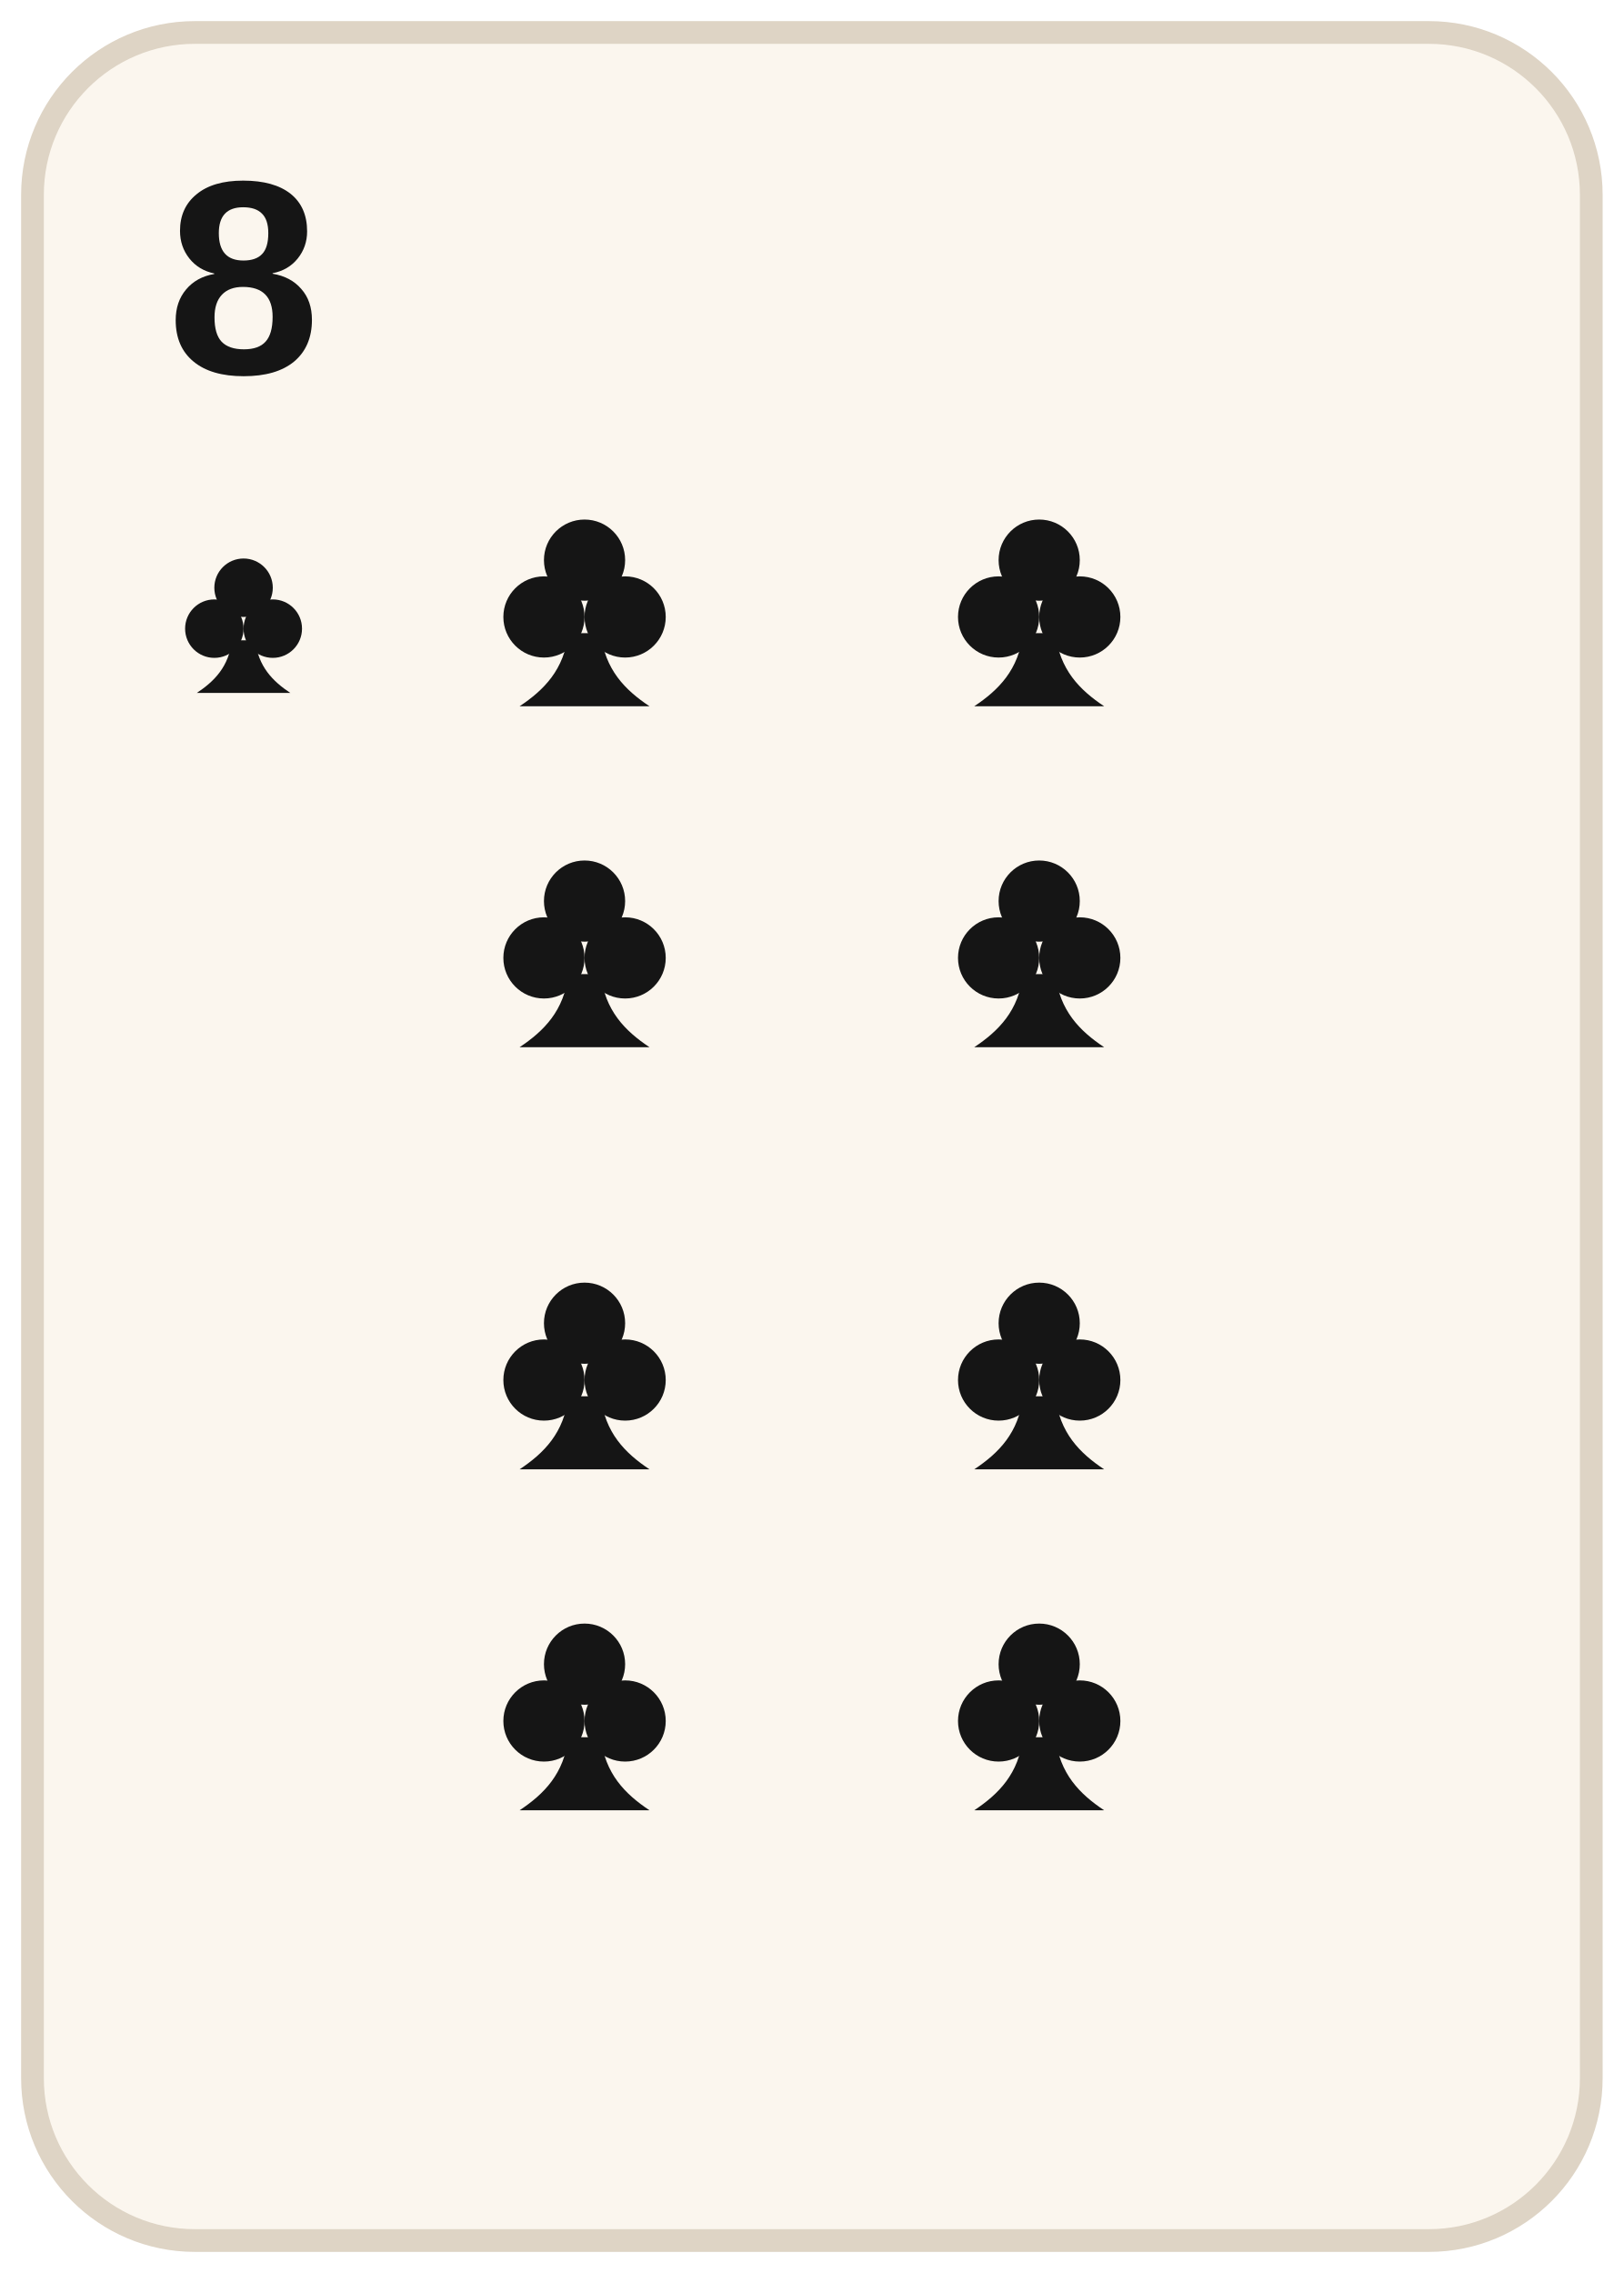
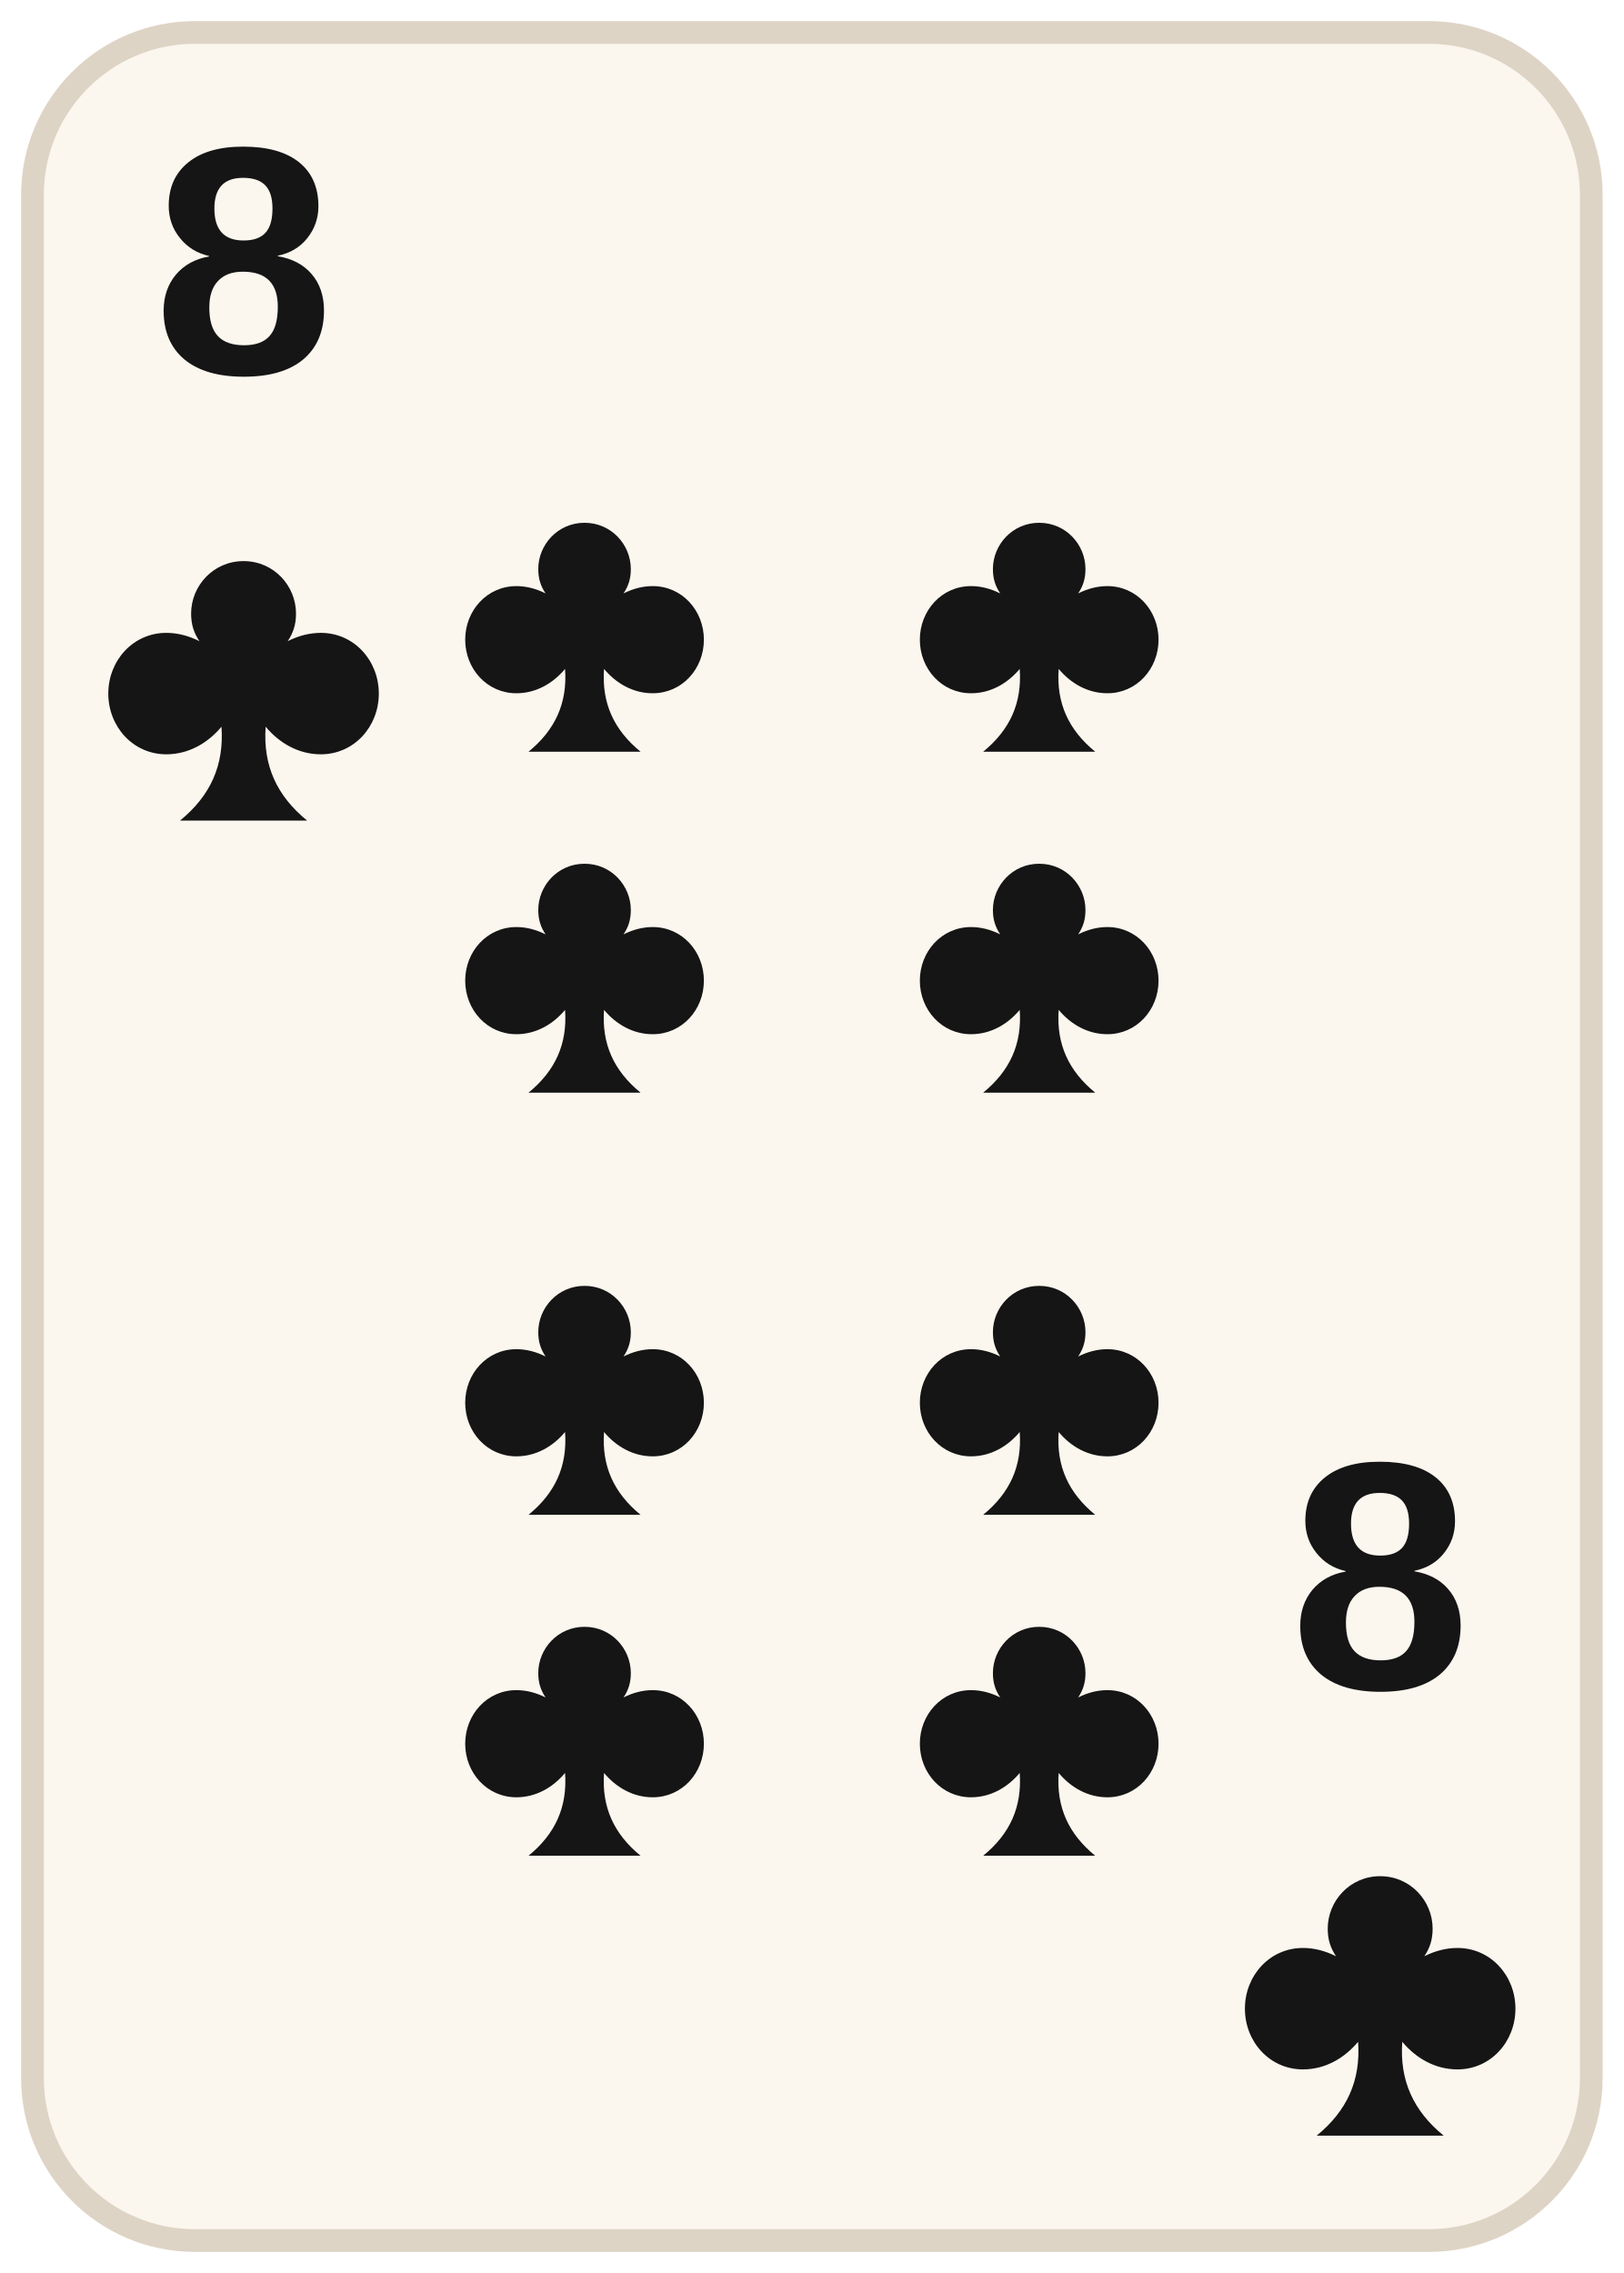
<svg xmlns="http://www.w3.org/2000/svg" viewBox="0 0 100 140" role="img" aria-label="8 of Clubs">
  <rect x="2" y="2" width="96" height="136" rx="10" fill="#fbf6ee" stroke="#ded4c5" stroke-width="1.4" />
  <g font-family="Haskoy,-apple-system,BlinkMacSystemFont,'Segoe UI',Arial,sans-serif">
-     <text x="15" y="23" fill="#151515" font-size="17" font-weight="600" text-anchor="middle">8</text>
-     <g fill="#151515" transform="translate(15 38) scale(0.18)">
-       <circle cx="0" cy="-10" r="10" />
-       <circle cx="-10" cy="4" r="10" />
-       <circle cx="10" cy="4" r="10" />
-       <path d="M-4 8c-1 9-6 14-12 18h32c-6-4-11-9-12-18Z" />
+     <text x="15" y="23" fill="#151515" font-size="20" font-weight="700" text-anchor="middle">8</text>
+     <g fill="#151515" transform="translate(15 40) scale(0.17)">
+       <path d="M0-32C-11-32-19-23-19-13c0 4 1 7 3 10-4-2-8-3-12-3-12 0-21 10-21 22s9 22 21 22c8 0 15-4 20-10 1 14-4 25-15 34h46C12 53 7 42 8 28c5 6 12 10 20 10 12 0 21-10 21-22S40-6 28-6c-4 0-8 1-12 3 2-3 3-6 3-10 0-10-8-19-19-19Z" />
    </g>
  </g>
  <g>
-     <g fill="#151515" transform="translate(36 37) scale(0.25)">
-       <circle cx="0" cy="-10" r="10" />
-       <circle cx="-10" cy="4" r="10" />
-       <circle cx="10" cy="4" r="10" />
-       <path d="M-4 8c-1 9-6 14-12 18h32c-6-4-11-9-12-18Z" />
+     <g fill="#151515" transform="translate(36 37) scale(0.15)">
+       <path d="M0-32C-11-32-19-23-19-13c0 4 1 7 3 10-4-2-8-3-12-3-12 0-21 10-21 22s9 22 21 22c8 0 15-4 20-10 1 14-4 25-15 34h46C12 53 7 42 8 28c5 6 12 10 20 10 12 0 21-10 21-22S40-6 28-6c-4 0-8 1-12 3 2-3 3-6 3-10 0-10-8-19-19-19Z" />
    </g>
-     <g fill="#151515" transform="translate(64 37) scale(0.25)">
-       <circle cx="0" cy="-10" r="10" />
-       <circle cx="-10" cy="4" r="10" />
-       <circle cx="10" cy="4" r="10" />
-       <path d="M-4 8c-1 9-6 14-12 18h32c-6-4-11-9-12-18Z" />
+     <g fill="#151515" transform="translate(64 37) scale(0.15)">
+       <path d="M0-32C-11-32-19-23-19-13c0 4 1 7 3 10-4-2-8-3-12-3-12 0-21 10-21 22s9 22 21 22c8 0 15-4 20-10 1 14-4 25-15 34h46C12 53 7 42 8 28c5 6 12 10 20 10 12 0 21-10 21-22S40-6 28-6c-4 0-8 1-12 3 2-3 3-6 3-10 0-10-8-19-19-19Z" />
    </g>
-     <g fill="#151515" transform="translate(36 58) scale(0.25)">
-       <circle cx="0" cy="-10" r="10" />
-       <circle cx="-10" cy="4" r="10" />
-       <circle cx="10" cy="4" r="10" />
-       <path d="M-4 8c-1 9-6 14-12 18h32c-6-4-11-9-12-18Z" />
+     <g fill="#151515" transform="translate(36 58) scale(0.15)">
+       <path d="M0-32C-11-32-19-23-19-13c0 4 1 7 3 10-4-2-8-3-12-3-12 0-21 10-21 22s9 22 21 22c8 0 15-4 20-10 1 14-4 25-15 34h46C12 53 7 42 8 28c5 6 12 10 20 10 12 0 21-10 21-22S40-6 28-6c-4 0-8 1-12 3 2-3 3-6 3-10 0-10-8-19-19-19Z" />
    </g>
-     <g fill="#151515" transform="translate(64 58) scale(0.25)">
-       <circle cx="0" cy="-10" r="10" />
-       <circle cx="-10" cy="4" r="10" />
-       <circle cx="10" cy="4" r="10" />
-       <path d="M-4 8c-1 9-6 14-12 18h32c-6-4-11-9-12-18Z" />
+     <g fill="#151515" transform="translate(64 58) scale(0.15)">
+       <path d="M0-32C-11-32-19-23-19-13c0 4 1 7 3 10-4-2-8-3-12-3-12 0-21 10-21 22s9 22 21 22c8 0 15-4 20-10 1 14-4 25-15 34h46C12 53 7 42 8 28c5 6 12 10 20 10 12 0 21-10 21-22S40-6 28-6c-4 0-8 1-12 3 2-3 3-6 3-10 0-10-8-19-19-19Z" />
    </g>
-     <g fill="#151515" transform="translate(36 84) scale(0.25)">
-       <circle cx="0" cy="-10" r="10" />
-       <circle cx="-10" cy="4" r="10" />
-       <circle cx="10" cy="4" r="10" />
-       <path d="M-4 8c-1 9-6 14-12 18h32c-6-4-11-9-12-18Z" />
+     <g fill="#151515" transform="translate(36 84) scale(0.15)">
+       <path d="M0-32C-11-32-19-23-19-13c0 4 1 7 3 10-4-2-8-3-12-3-12 0-21 10-21 22s9 22 21 22c8 0 15-4 20-10 1 14-4 25-15 34h46C12 53 7 42 8 28c5 6 12 10 20 10 12 0 21-10 21-22S40-6 28-6c-4 0-8 1-12 3 2-3 3-6 3-10 0-10-8-19-19-19Z" />
    </g>
-     <g fill="#151515" transform="translate(64 84) scale(0.25)">
-       <circle cx="0" cy="-10" r="10" />
-       <circle cx="-10" cy="4" r="10" />
-       <circle cx="10" cy="4" r="10" />
-       <path d="M-4 8c-1 9-6 14-12 18h32c-6-4-11-9-12-18Z" />
+     <g fill="#151515" transform="translate(64 84) scale(0.15)">
+       <path d="M0-32C-11-32-19-23-19-13c0 4 1 7 3 10-4-2-8-3-12-3-12 0-21 10-21 22s9 22 21 22c8 0 15-4 20-10 1 14-4 25-15 34h46C12 53 7 42 8 28c5 6 12 10 20 10 12 0 21-10 21-22S40-6 28-6c-4 0-8 1-12 3 2-3 3-6 3-10 0-10-8-19-19-19Z" />
    </g>
-     <g fill="#151515" transform="translate(36 105) scale(0.25)">
-       <circle cx="0" cy="-10" r="10" />
-       <circle cx="-10" cy="4" r="10" />
-       <circle cx="10" cy="4" r="10" />
-       <path d="M-4 8c-1 9-6 14-12 18h32c-6-4-11-9-12-18Z" />
+     <g fill="#151515" transform="translate(36 105) scale(0.15)">
+       <path d="M0-32C-11-32-19-23-19-13c0 4 1 7 3 10-4-2-8-3-12-3-12 0-21 10-21 22s9 22 21 22c8 0 15-4 20-10 1 14-4 25-15 34h46C12 53 7 42 8 28c5 6 12 10 20 10 12 0 21-10 21-22S40-6 28-6c-4 0-8 1-12 3 2-3 3-6 3-10 0-10-8-19-19-19Z" />
    </g>
-     <g fill="#151515" transform="translate(64 105) scale(0.25)">
-       <circle cx="0" cy="-10" r="10" />
-       <circle cx="-10" cy="4" r="10" />
-       <circle cx="10" cy="4" r="10" />
-       <path d="M-4 8c-1 9-6 14-12 18h32c-6-4-11-9-12-18Z" />
+     <g fill="#151515" transform="translate(64 105) scale(0.15)">
+       <path d="M0-32C-11-32-19-23-19-13c0 4 1 7 3 10-4-2-8-3-12-3-12 0-21 10-21 22s9 22 21 22c8 0 15-4 20-10 1 14-4 25-15 34h46C12 53 7 42 8 28c5 6 12 10 20 10 12 0 21-10 21-22S40-6 28-6c-4 0-8 1-12 3 2-3 3-6 3-10 0-10-8-19-19-19Z" />
+     </g>
+   </g>
+   <g data-card-corner="bottom-right" font-family="Haskoy,-apple-system,BlinkMacSystemFont,'Segoe UI',Arial,sans-serif">
+     <text x="85" y="104" fill="#151515" font-size="20" font-weight="700" text-anchor="middle">8</text>
+     <g fill="#151515" transform="translate(85 121) scale(0.17)">
+       <path d="M0-32C-11-32-19-23-19-13c0 4 1 7 3 10-4-2-8-3-12-3-12 0-21 10-21 22s9 22 21 22c8 0 15-4 20-10 1 14-4 25-15 34h46C12 53 7 42 8 28c5 6 12 10 20 10 12 0 21-10 21-22S40-6 28-6c-4 0-8 1-12 3 2-3 3-6 3-10 0-10-8-19-19-19Z" />
    </g>
  </g>
</svg>
